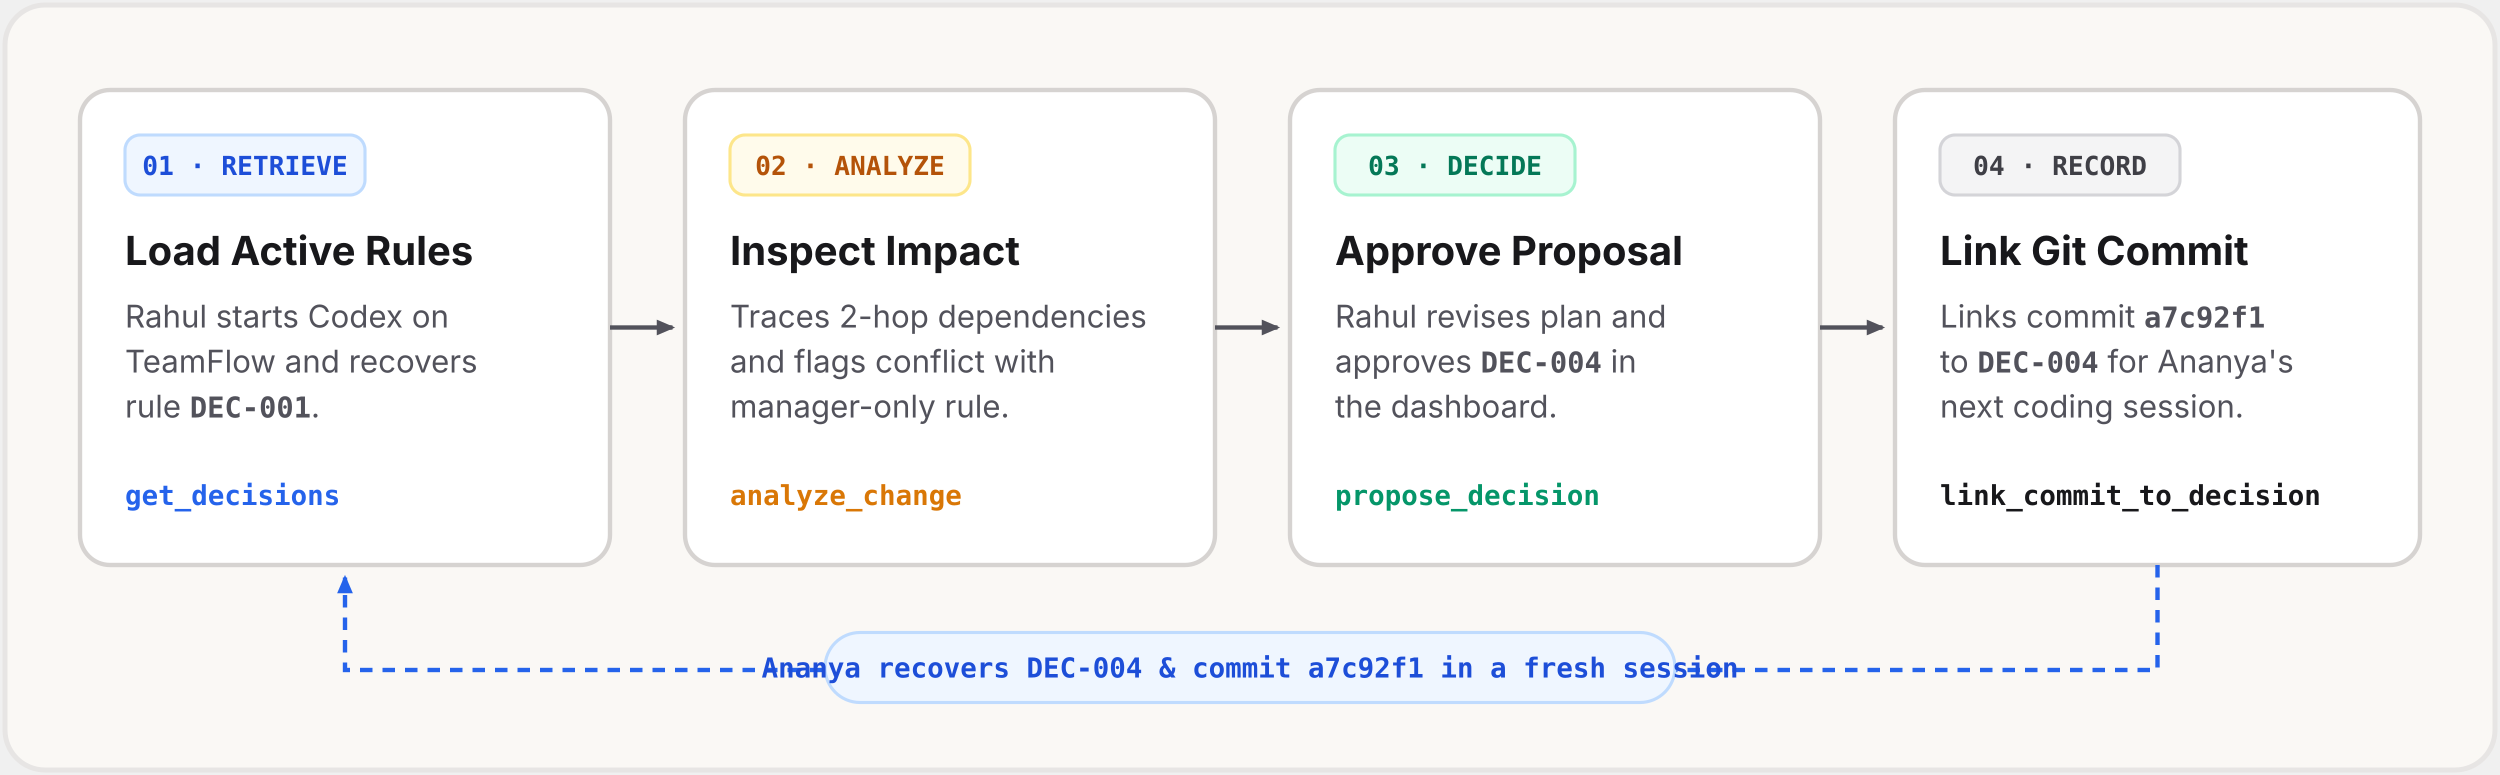
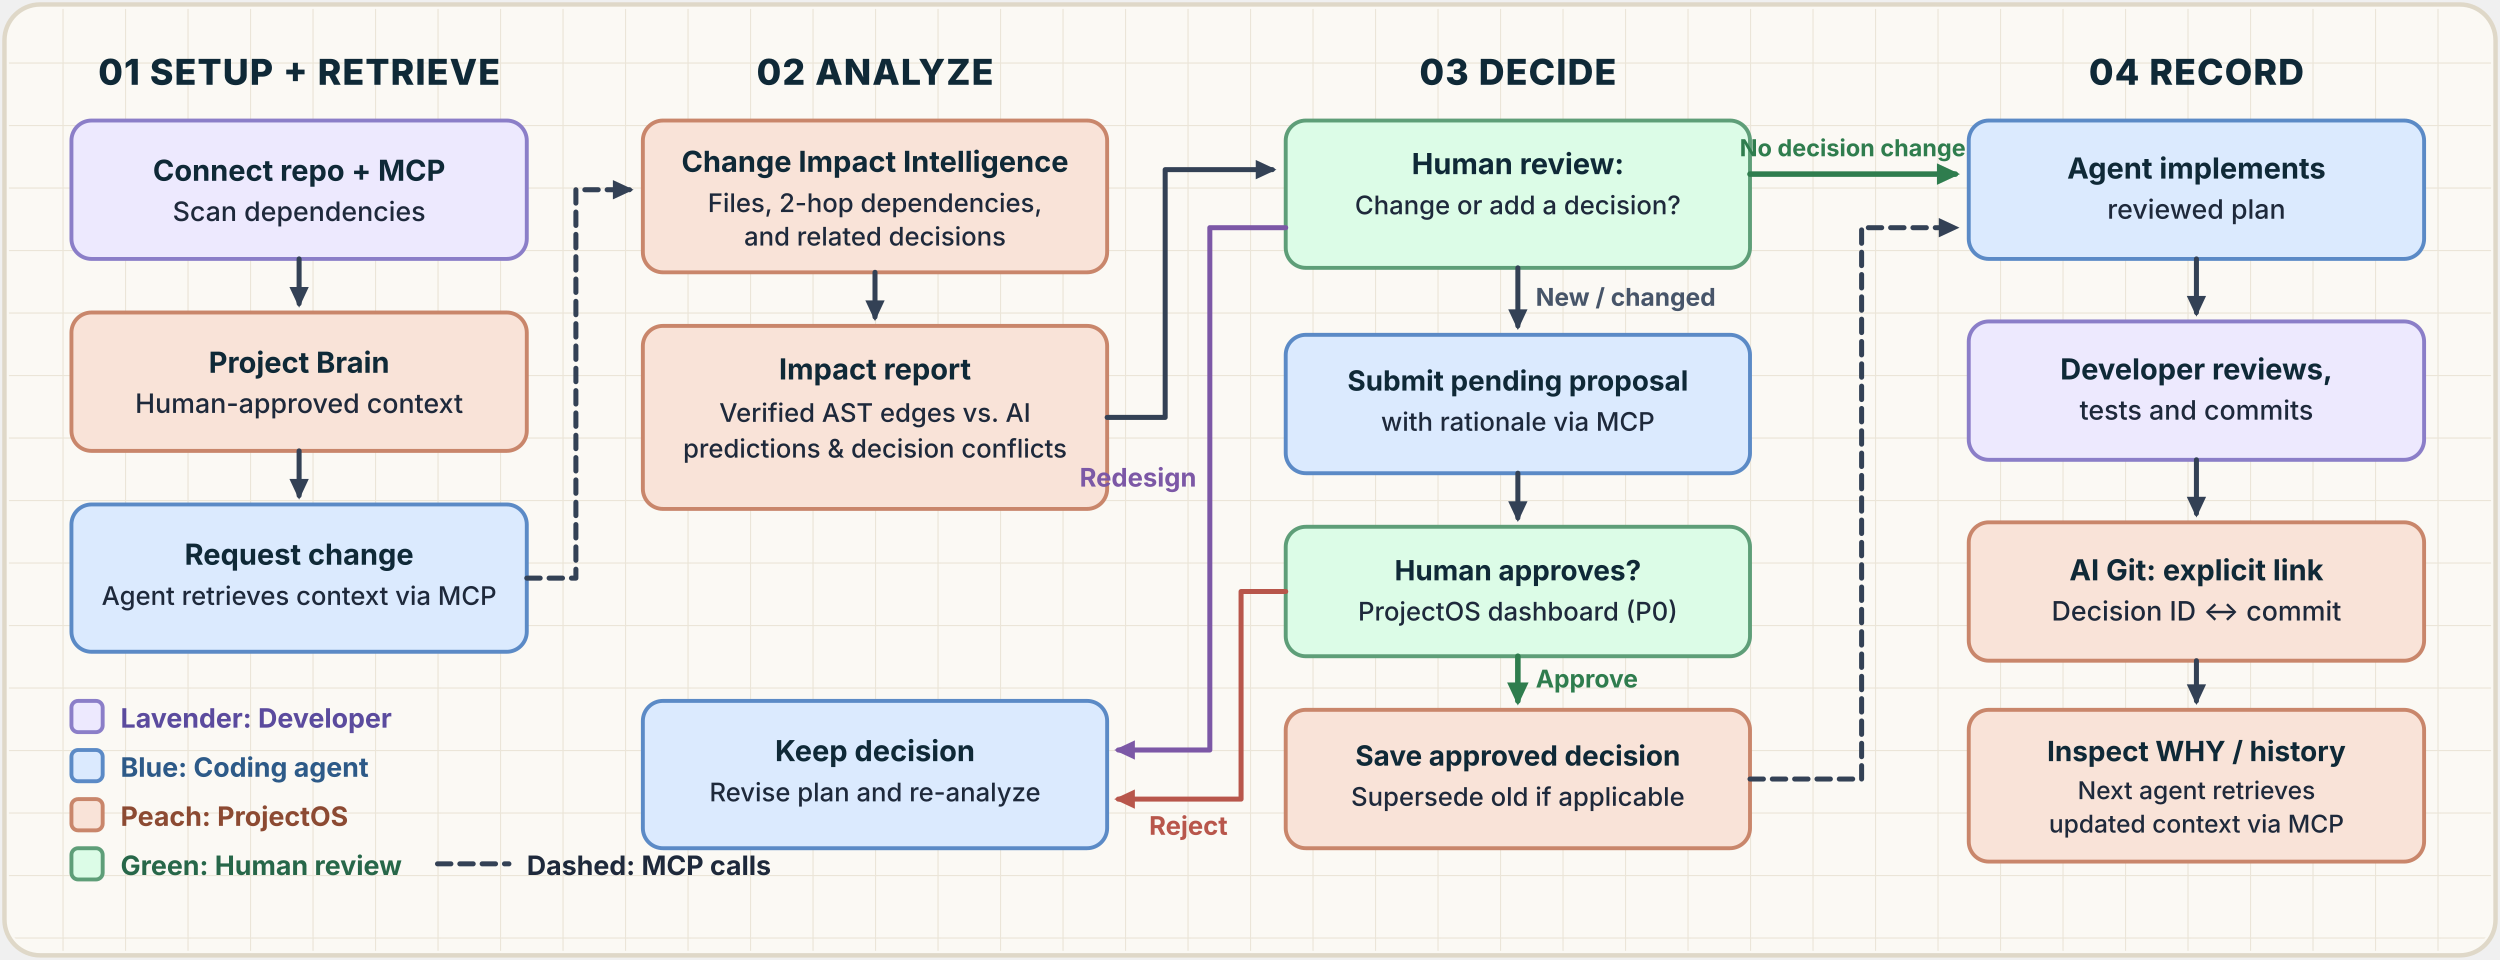
- <svg xmlns="http://www.w3.org/2000/svg" viewBox="0 0 1000 310" width="100%" height="100%" role="img" aria-labelledby="wf-title wf-desc">
+ <svg xmlns="http://www.w3.org/2000/svg" viewBox="0 0 1120 430" width="100%" height="100%" role="img" aria-labelledby="wf-title wf-desc">
  <defs>
+     <pattern id="bp-grid-w" width="28" height="28" patternUnits="userSpaceOnUse">
+       <path d="M 28 0 L 0 0 0 28" fill="none" stroke="#EBE5D8" stroke-width="1" />
+     </pattern>
    <style>
-       .canvas { fill: #FAF8F5; stroke: #E7E5E4; stroke-width: 2; }
-       .card { fill: #FFFFFF; stroke: #D6D3D1; stroke-width: 1.75; }
-       .num-blue { fill: #EFF6FF; stroke: #BFDBFE; stroke-width: 1.25; }
-       .num-amber { fill: #FFFBEB; stroke: #FDE68A; stroke-width: 1.25; }
-       .num-green { fill: #ECFDF5; stroke: #A7F3D0; stroke-width: 1.25; }
-       .num-slate { fill: #F4F4F5; stroke: #D4D4D8; stroke-width: 1.25; }
-       .t-head { fill: #18181B; font-family: -apple-system, BlinkMacSystemFont, "Segoe UI", Inter, Helvetica, Arial, sans-serif; font-weight: 700; }
-       .t-body { fill: #52525B; font-family: -apple-system, BlinkMacSystemFont, "Segoe UI", Inter, Helvetica, Arial, sans-serif; font-weight: 400; }
-       .t-mono { font-family: ui-monospace, SFMono-Regular, "SF Mono", Menlo, Consolas, monospace; font-weight: 600; }
-       .line { fill: none; stroke: #52525B; stroke-width: 1.75; }
-       .loop { fill: none; stroke: #2563EB; stroke-width: 1.75; stroke-dasharray: 5 4; }
+       .canvas { fill: #FBF9F4; stroke: #DFD8C8; stroke-width: 2; }
+       .b-dev { fill: #EDE9FE; stroke: #8B7EC8; stroke-width: 1.75; }
+       .b-agent { fill: #DBEAFE; stroke: #5B8AC6; stroke-width: 1.75; }
+       .b-pos { fill: #F9E3D8; stroke: #C9866B; stroke-width: 1.75; }
+       .b-rev { fill: #DCFCE7; stroke: #5E9E78; stroke-width: 1.75; }
+       .t-col { fill: #0F2937; font-family: -apple-system, BlinkMacSystemFont, "Segoe UI", Inter, Helvetica, Arial, sans-serif; font-weight: 800; }
+       .t-head { fill: #0F2937; font-family: -apple-system, BlinkMacSystemFont, "Segoe UI", Inter, Helvetica, Arial, sans-serif; font-weight: 700; }
+       .t-body { fill: #1E293B; font-family: -apple-system, BlinkMacSystemFont, "Segoe UI", Inter, Helvetica, Arial, sans-serif; font-weight: 500; }
+       .t-label { font-family: -apple-system, BlinkMacSystemFont, "Segoe UI", Inter, Helvetica, Arial, sans-serif; font-weight: 700; }
+       .w-solid { fill: none; stroke: #334155; stroke-width: 2.25; stroke-linecap: round; stroke-linejoin: round; }
+       .w-mcp { fill: none; stroke: #334155; stroke-width: 2.25; stroke-dasharray: 6 4; stroke-linecap: round; stroke-linejoin: round; }
+       .w-approve { fill: none; stroke: #2F7D4E; stroke-width: 2.5; stroke-linecap: round; stroke-linejoin: round; }
+       .w-reject { fill: none; stroke: #B8564B; stroke-width: 2.25; stroke-linecap: round; stroke-linejoin: round; }
+       .w-redesign { fill: none; stroke: #7C58A6; stroke-width: 2.25; stroke-linecap: round; stroke-linejoin: round; }
    </style>
-     <marker id="ar-w" viewBox="0 0 10 10" refX="7" refY="5" markerWidth="6" markerHeight="6" orient="auto">
-       <path d="M 1 2 L 8 5 L 1 8 z" fill="#52525B" />
+     <marker id="m-s" viewBox="0 0 10 10" refX="7" refY="5" markerWidth="5.5" markerHeight="5.5" orient="auto">
+       <path d="M 1 1.5 L 8.5 5 L 1 8.5 z" fill="#334155" />
    </marker>
-     <marker id="ar-l" viewBox="0 0 10 10" refX="7" refY="5" markerWidth="6" markerHeight="6" orient="auto">
-       <path d="M 1 2 L 8 5 L 1 8 z" fill="#2563EB" />
+     <marker id="m-ok" viewBox="0 0 10 10" refX="7" refY="5" markerWidth="5.5" markerHeight="5.5" orient="auto">
+       <path d="M 1 1.5 L 8.5 5 L 1 8.5 z" fill="#2F7D4E" />
+     </marker>
+     <marker id="m-no" viewBox="0 0 10 10" refX="7" refY="5" markerWidth="5.5" markerHeight="5.5" orient="auto">
+       <path d="M 1 1.5 L 8.5 5 L 1 8.5 z" fill="#B8564B" />
+     </marker>
+     <marker id="m-re" viewBox="0 0 10 10" refX="7" refY="5" markerWidth="5.5" markerHeight="5.5" orient="auto">
+       <path d="M 1 1.5 L 8.5 5 L 1 8.5 z" fill="#7C58A6" />
    </marker>
  </defs>
-   <rect x="2" y="2" width="996" height="306" rx="16" class="canvas" />
-   <g transform="translate(32, 36)">
-     <rect x="0" y="0" width="212" height="190" rx="12" class="card" />
-     <rect x="18" y="18" width="96" height="24" rx="6" class="num-blue" />
-     <text x="66" y="34" text-anchor="middle" class="t-mono" font-size="10.5" fill="#1D4ED8">01 · RETRIEVE</text>
-     <text x="18" y="70" class="t-head" font-size="16">Load Active Rules</text>
-     <text x="18" y="95" class="t-body" font-size="12.5">Rahul starts Codex on</text>
-     <text x="18" y="113" class="t-body" font-size="12.5">TeamFlow and recovers</text>
-     <text x="18" y="131" class="t-body" font-size="12.5">rule <tspan class="t-mono" font-size="11.5">DEC-001</tspan>.</text>
-     <text x="18" y="166" class="t-mono" font-size="11" fill="#2563EB">get_decisions</text>
+   <rect x="2" y="2" width="1116" height="426" rx="16" class="canvas" />
+   <rect x="4" y="4" width="1112" height="422" rx="14" fill="url(#bp-grid-w)" />
+   <text x="134" y="38" text-anchor="middle" class="t-col" font-size="16" letter-spacing="0.5">01 SETUP + RETRIEVE</text>
+   <g transform="translate(32, 54)">
+     <rect x="0" y="0" width="204" height="62" rx="9" class="b-dev" />
+     <text x="102" y="27" text-anchor="middle" class="t-head" font-size="13">Connect repo + MCP</text>
+     <text x="102" y="45" text-anchor="middle" class="t-body" font-size="12">Scan dependencies</text>
  </g>
-   <line x1="244" y1="131" x2="269" y2="131" class="line" marker-end="url(#ar-w)" />
-   <g transform="translate(274, 36)">
-     <rect x="0" y="0" width="212" height="190" rx="12" class="card" />
-     <rect x="18" y="18" width="96" height="24" rx="6" class="num-amber" />
-     <text x="66" y="34" text-anchor="middle" class="t-mono" font-size="10.5" fill="#B45309">02 · ANALYZE</text>
-     <text x="18" y="70" class="t-head" font-size="16">Inspect Impact</text>
-     <text x="18" y="95" class="t-body" font-size="12.5">Traces 2-hop dependencies</text>
-     <text x="18" y="113" class="t-body" font-size="12.5">and flags conflict with</text>
-     <text x="18" y="131" class="t-body" font-size="12.5">manager-only rule.</text>
-     <text x="18" y="166" class="t-mono" font-size="11" fill="#D97706">analyze_change</text>
+   <line x1="134" y1="116" x2="134" y2="136" class="w-solid" marker-end="url(#m-s)" />
+   <g transform="translate(32, 140)">
+     <rect x="0" y="0" width="204" height="62" rx="9" class="b-pos" />
+     <text x="102" y="27" text-anchor="middle" class="t-head" font-size="13">Project Brain</text>
+     <text x="102" y="45" text-anchor="middle" class="t-body" font-size="12">Human-approved context</text>
  </g>
-   <line x1="486" y1="131" x2="511" y2="131" class="line" marker-end="url(#ar-w)" />
-   <g transform="translate(516, 36)">
-     <rect x="0" y="0" width="212" height="190" rx="12" class="card" />
-     <rect x="18" y="18" width="96" height="24" rx="6" class="num-green" />
-     <text x="66" y="34" text-anchor="middle" class="t-mono" font-size="10.5" fill="#047857">03 · DECIDE</text>
-     <text x="18" y="70" class="t-head" font-size="16">Approve Proposal</text>
-     <text x="18" y="95" class="t-body" font-size="12.5">Rahul revises plan and</text>
-     <text x="18" y="113" class="t-body" font-size="12.5">approves <tspan class="t-mono" font-size="11.5">DEC-004</tspan> in</text>
-     <text x="18" y="131" class="t-body" font-size="12.5">the dashboard.</text>
-     <text x="18" y="166" class="t-mono" font-size="11" fill="#059669">propose_decision</text>
+   <line x1="134" y1="202" x2="134" y2="222" class="w-solid" marker-end="url(#m-s)" />
+   <g transform="translate(32, 226)">
+     <rect x="0" y="0" width="204" height="66" rx="9" class="b-agent" />
+     <text x="102" y="27" text-anchor="middle" class="t-head" font-size="13">Request change</text>
+     <text x="102" y="45" text-anchor="middle" class="t-body" font-size="11.5">Agent retrieves context via MCP</text>
  </g>
-   <line x1="728" y1="131" x2="753" y2="131" class="line" marker-end="url(#ar-w)" />
-   <g transform="translate(758, 36)">
-     <rect x="0" y="0" width="210" height="190" rx="12" class="card" />
-     <rect x="18" y="18" width="96" height="24" rx="6" class="num-slate" />
-     <text x="66" y="34" text-anchor="middle" class="t-mono" font-size="10.5" fill="#3F3F46">04 · RECORD</text>
-     <text x="18" y="70" class="t-head" font-size="16">Link Git Commit</text>
-     <text x="18" y="95" class="t-body" font-size="12.5">Links commit <tspan class="t-mono" font-size="11.5">a7c92f1</tspan>
-     </text>
-     <text x="18" y="113" class="t-body" font-size="12.5">to <tspan class="t-mono" font-size="11.5">DEC-004</tspan> for Ananya's</text>
-     <text x="18" y="131" class="t-body" font-size="12.5">next coding session.</text>
-     <text x="18" y="166" class="t-mono" font-size="11" fill="#18181B">link_commit_to_decision</text>
+   <path d="M 236 259 L 258 259 L 258 85 L 282 85" class="w-mcp" marker-end="url(#m-s)" />
+   <text x="392" y="38" text-anchor="middle" class="t-col" font-size="16" letter-spacing="0.5">02 ANALYZE</text>
+   <g transform="translate(288, 54)">
+     <rect x="0" y="0" width="208" height="68" rx="9" class="b-pos" />
+     <text x="104" y="23" text-anchor="middle" class="t-head" font-size="13">Change Impact Intelligence</text>
+     <text x="104" y="41" text-anchor="middle" class="t-body" font-size="11.5">Files, 2-hop dependencies,</text>
+     <text x="104" y="56" text-anchor="middle" class="t-body" font-size="11.5">and related decisions</text>
  </g>
-   <path d="M 863 226 L 863 268 L 138 268 L 138 231" class="loop" marker-end="url(#ar-l)" />
-   <rect x="330" y="253" width="340" height="28" rx="14" fill="#EFF6FF" stroke="#BFDBFE" stroke-width="1.25" />
-   <text x="500" y="271" text-anchor="middle" class="t-mono" font-size="11" fill="#1D4ED8">
-     Ananya recovers DEC-004 &amp; commit a7c92f1 in a fresh session
-   </text>
+   <line x1="392" y1="122" x2="392" y2="142" class="w-solid" marker-end="url(#m-s)" />
+   <g transform="translate(288, 146)">
+     <rect x="0" y="0" width="208" height="82" rx="9" class="b-pos" />
+     <text x="104" y="24" text-anchor="middle" class="t-head" font-size="13">Impact report</text>
+     <text x="104" y="43" text-anchor="middle" class="t-body" font-size="11.5">Verified AST edges vs. AI</text>
+     <text x="104" y="59" text-anchor="middle" class="t-body" font-size="11.5">predictions &amp; decision conflicts</text>
+   </g>
+   <g transform="translate(288, 314)">
+     <rect x="0" y="0" width="208" height="66" rx="9" class="b-agent" />
+     <text x="104" y="27" text-anchor="middle" class="t-head" font-size="13">Keep decision</text>
+     <text x="104" y="45" text-anchor="middle" class="t-body" font-size="11.5">Revise plan and re-analyze</text>
+   </g>
+   <path d="M 496 187 L 522 187 L 522 76 L 570 76" class="w-solid" marker-end="url(#m-s)" />
+   <text x="680" y="38" text-anchor="middle" class="t-col" font-size="16" letter-spacing="0.5">03 DECIDE</text>
+   <g transform="translate(576, 54)">
+     <rect x="0" y="0" width="208" height="66" rx="9" class="b-rev" />
+     <text x="104" y="24" text-anchor="middle" class="t-head" font-size="13">Human review:</text>
+     <text x="104" y="42" text-anchor="middle" class="t-body" font-size="11.5">Change or add a decision?</text>
+   </g>
+   <path d="M 576 102 L 542 102 L 542 336 L 501 336" class="w-redesign" marker-end="url(#m-re)" />
+   <text x="536" y="218" text-anchor="end" class="t-label" font-size="11.5" fill="#7C58A6">Redesign</text>
+   <line x1="680" y1="120" x2="680" y2="146" class="w-solid" marker-end="url(#m-s)" />
+   <text x="688" y="137" class="t-label" font-size="11" fill="#475569">New / changed</text>
+   <g transform="translate(576, 150)">
+     <rect x="0" y="0" width="208" height="62" rx="9" class="b-agent" />
+     <text x="104" y="25" text-anchor="middle" class="t-head" font-size="12.5">Submit pending proposal</text>
+     <text x="104" y="43" text-anchor="middle" class="t-body" font-size="11.5">with rationale via MCP</text>
+   </g>
+   <line x1="680" y1="212" x2="680" y2="232" class="w-solid" marker-end="url(#m-s)" />
+   <g transform="translate(576, 236)">
+     <rect x="0" y="0" width="208" height="58" rx="9" class="b-rev" />
+     <text x="104" y="24" text-anchor="middle" class="t-head" font-size="12.5">Human approves?</text>
+     <text x="104" y="42" text-anchor="middle" class="t-body" font-size="11.5">ProjectOS dashboard (P0)</text>
+   </g>
+   <path d="M 576 265 L 556 265 L 556 358 L 501 358" class="w-reject" marker-end="url(#m-no)" />
+   <text x="550" y="374" text-anchor="end" class="t-label" font-size="11.5" fill="#B8564B">Reject</text>
+   <line x1="680" y1="294" x2="680" y2="314" class="w-approve" marker-end="url(#m-ok)" />
+   <text x="688" y="308" class="t-label" font-size="11" fill="#2F7D4E">Approve</text>
+   <g transform="translate(576, 318)">
+     <rect x="0" y="0" width="208" height="62" rx="9" class="b-pos" />
+     <text x="104" y="25" text-anchor="middle" class="t-head" font-size="12.5">Save approved decision</text>
+     <text x="104" y="43" text-anchor="middle" class="t-body" font-size="11.5">Supersede old if applicable</text>
+   </g>
+   <text x="984" y="38" text-anchor="middle" class="t-col" font-size="16" letter-spacing="0.5">04 RECORD</text>
+   <line x1="784" y1="78" x2="876" y2="78" class="w-approve" marker-end="url(#m-ok)" />
+   <text x="830" y="70" text-anchor="middle" class="t-label" font-size="10.5" fill="#2F7D4E">No decision change</text>
+   <path d="M 784 349 L 834 349 L 834 102 L 876 102" class="w-mcp" marker-end="url(#m-s)" />
+   <g transform="translate(882, 54)">
+     <rect x="0" y="0" width="204" height="62" rx="9" class="b-agent" />
+     <text x="102" y="26" text-anchor="middle" class="t-head" font-size="13">Agent implements</text>
+     <text x="102" y="44" text-anchor="middle" class="t-body" font-size="12">reviewed plan</text>
+   </g>
+   <line x1="984" y1="116" x2="984" y2="140" class="w-solid" marker-end="url(#m-s)" />
+   <g transform="translate(882, 144)">
+     <rect x="0" y="0" width="204" height="62" rx="9" class="b-dev" />
+     <text x="102" y="26" text-anchor="middle" class="t-head" font-size="13">Developer reviews,</text>
+     <text x="102" y="44" text-anchor="middle" class="t-body" font-size="12">tests and commits</text>
+   </g>
+   <line x1="984" y1="206" x2="984" y2="230" class="w-solid" marker-end="url(#m-s)" />
+   <g transform="translate(882, 234)">
+     <rect x="0" y="0" width="204" height="62" rx="9" class="b-pos" />
+     <text x="102" y="26" text-anchor="middle" class="t-head" font-size="13">AI Git: explicit link</text>
+     <text x="102" y="44" text-anchor="middle" class="t-body" font-size="12">Decision ID ↔ commit</text>
+   </g>
+   <line x1="984" y1="296" x2="984" y2="314" class="w-solid" marker-end="url(#m-s)" />
+   <g transform="translate(882, 318)">
+     <rect x="0" y="0" width="204" height="68" rx="9" class="b-pos" />
+     <text x="102" y="23" text-anchor="middle" class="t-head" font-size="12.5">Inspect WHY / history</text>
+     <text x="102" y="40" text-anchor="middle" class="t-body" font-size="11">Next agent retrieves</text>
+     <text x="102" y="55" text-anchor="middle" class="t-body" font-size="11">updated context via MCP</text>
+   </g>
+   <g transform="translate(32, 314)">
+     <rect x="0" y="0" width="14" height="14" rx="3" class="b-dev" />
+     <text x="22" y="12" class="t-label" font-size="12" fill="#5B4B9E">Lavender: Developer</text>
+     <rect x="0" y="22" width="14" height="14" rx="3" class="b-agent" />
+     <text x="22" y="34" class="t-label" font-size="12" fill="#2D5A88">Blue: Coding agent</text>
+     <rect x="0" y="44" width="14" height="14" rx="3" class="b-pos" />
+     <text x="22" y="56" class="t-label" font-size="12" fill="#8C4A32">Peach: ProjectOS</text>
+     <rect x="0" y="66" width="14" height="14" rx="3" class="b-rev" />
+     <text x="22" y="78" class="t-label" font-size="12" fill="#276749">Green: Human review</text>
+     <line x1="164" y1="73" x2="196" y2="73" class="w-mcp" />
+     <text x="204" y="78" class="t-label" font-size="12" fill="#1E293B">Dashed: MCP calls</text>
+   </g>
</svg>
